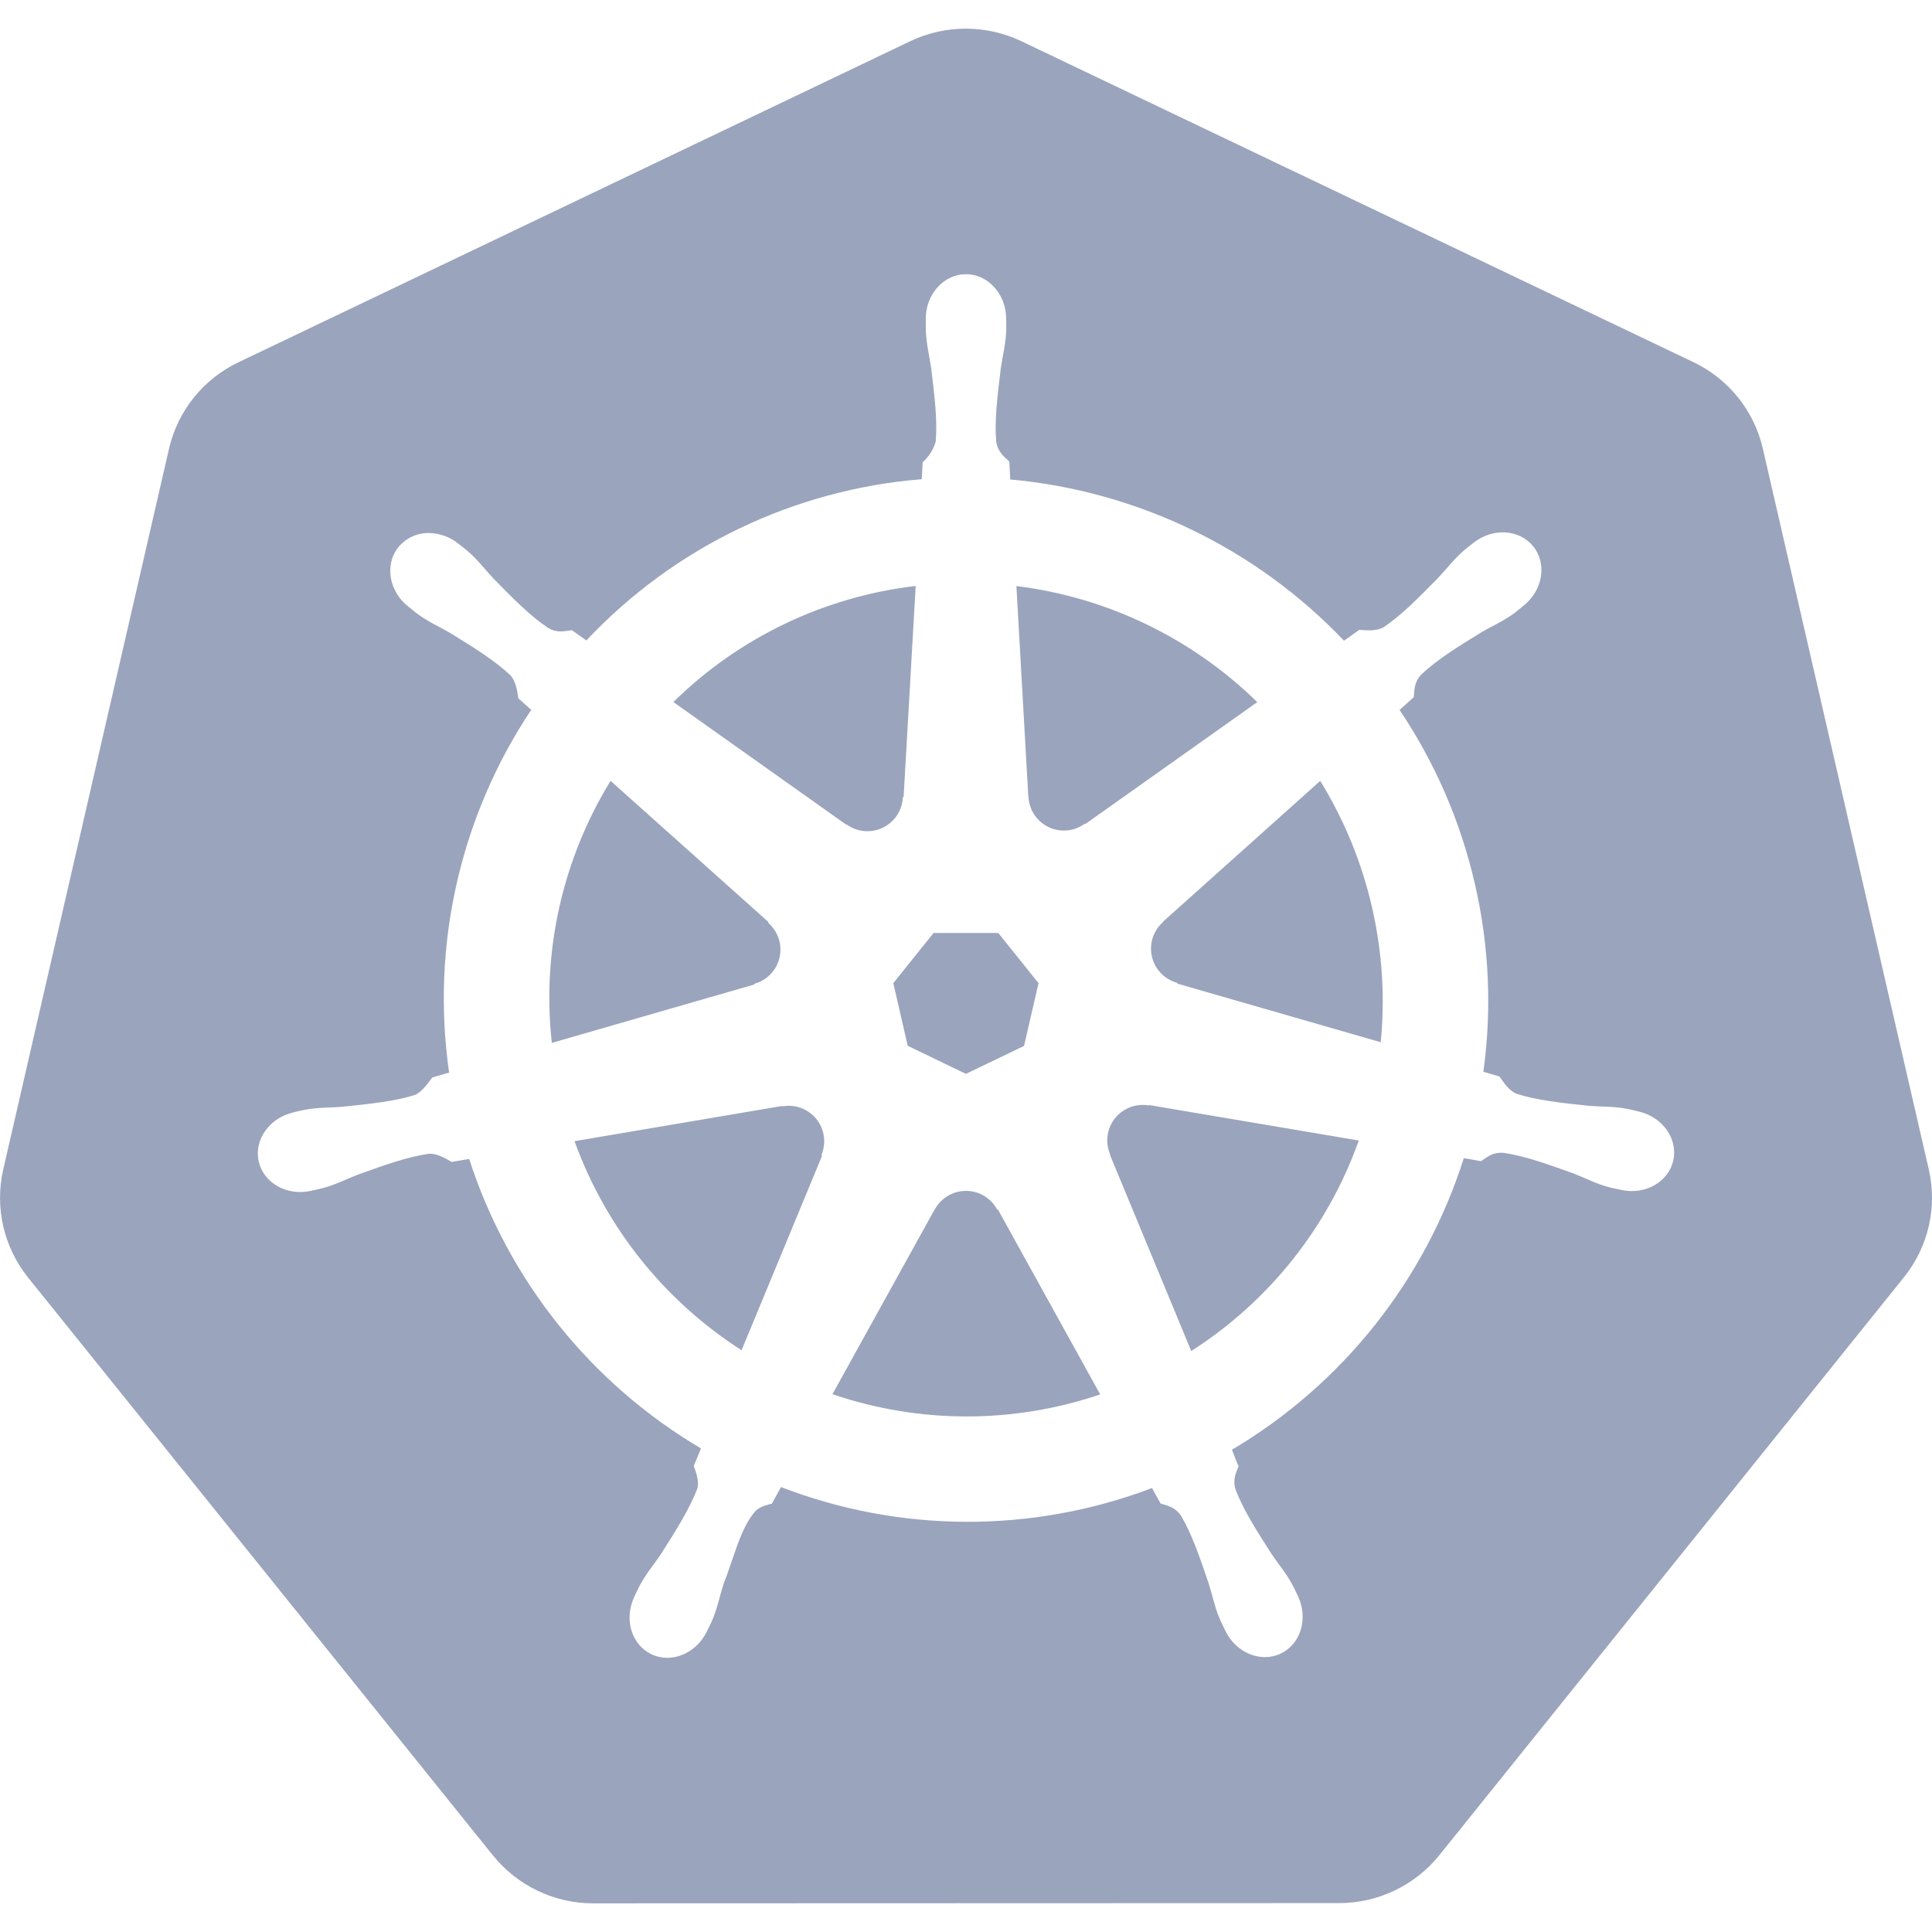
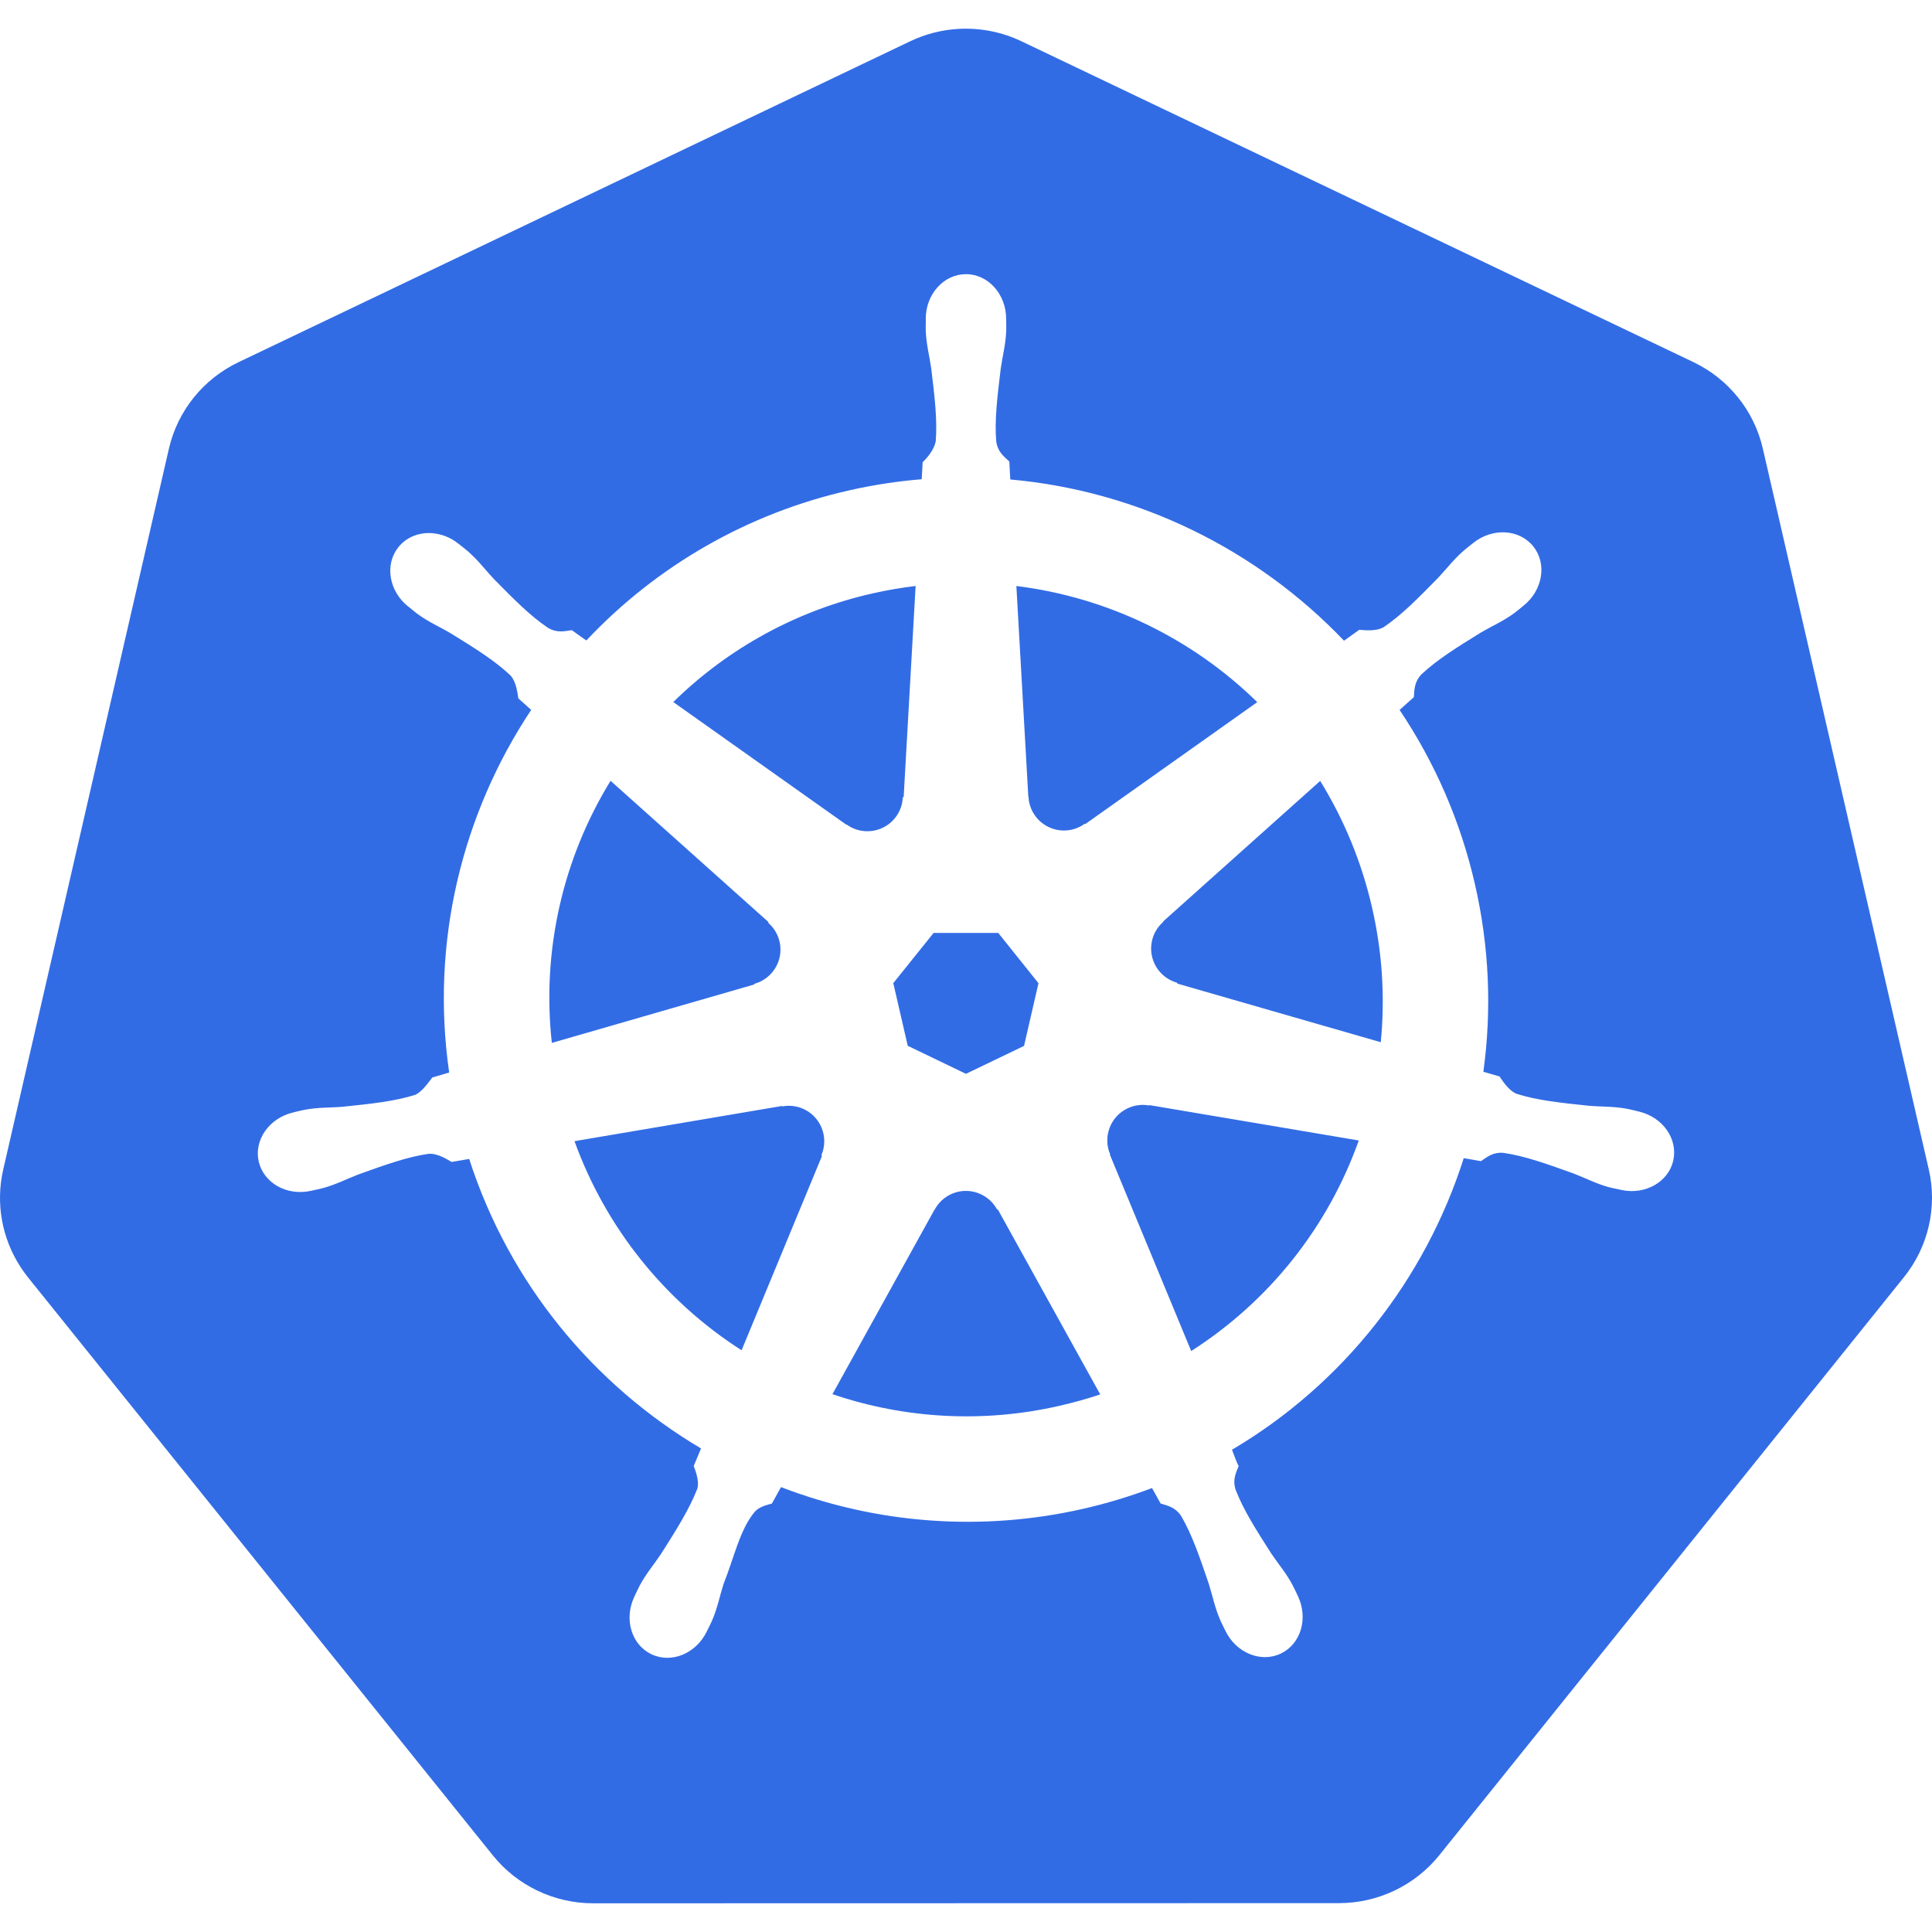
- <svg xmlns="http://www.w3.org/2000/svg" fill="#9aa4bd" role="img" viewBox="0 0 24 24">
-   <path d="M10.204 14.35l.007.01-.999 2.413a5.171 5.171 0 0 1-2.075-2.597l2.578-.437.004.005a.44.44 0 0 1 .484.606zm-.833-2.129a.44.44 0 0 0 .173-.756l.002-.011L7.585 9.7a5.143 5.143 0 0 0-.73 3.255l2.514-.725.002-.009zm1.145-1.98a.44.44 0 0 0 .699-.337l.01-.005.15-2.62a5.144 5.144 0 0 0-3.01 1.442l2.147 1.523.004-.002zm.76 2.75l.723.349.722-.347.18-.78-.5-.623h-.804l-.5.623.179.779zm1.5-3.095a.44.44 0 0 0 .7.336l.008.003 2.134-1.513a5.188 5.188 0 0 0-2.992-1.442l.148 2.615.002.001zm10.876 5.97l-5.773 7.181a1.6 1.6 0 0 1-1.248.594l-9.261.003a1.6 1.6 0 0 1-1.247-.596l-5.776-7.18a1.583 1.583 0 0 1-.307-1.34L2.1 5.573c.108-.47.425-.864.863-1.073L11.305.513a1.606 1.606 0 0 1 1.385 0l8.345 3.985c.438.209.755.604.863 1.073l2.062 8.955c.108.47-.005.963-.308 1.34zm-3.289-2.057c-.042-.01-.103-.026-.145-.034-.174-.033-.315-.025-.479-.038-.35-.037-.638-.067-.895-.148-.105-.04-.18-.165-.216-.216l-.201-.059a6.45 6.45 0 0 0-.105-2.332 6.465 6.465 0 0 0-.936-2.163c.052-.047.15-.133.177-.159.008-.09.001-.183.094-.282.197-.185.444-.338.743-.522.142-.084.273-.137.415-.242.032-.024.076-.062.11-.089.24-.191.295-.52.123-.736-.172-.216-.506-.236-.745-.045-.034.027-.08.062-.111.088-.134.116-.217.23-.33.35-.246.25-.45.458-.673.609-.097.056-.239.037-.303.033l-.19.135a6.545 6.545 0 0 0-4.146-2.003l-.012-.223c-.065-.062-.143-.115-.163-.25-.022-.268.015-.557.057-.905.023-.163.061-.298.068-.475.001-.04-.001-.099-.001-.142 0-.306-.224-.555-.5-.555-.275 0-.499.249-.499.555l.001.014c0 .041-.002.092 0 .128.006.177.044.312.067.475.042.348.078.637.056.906a.545.545 0 0 1-.162.258l-.012.211a6.424 6.424 0 0 0-4.166 2.003 8.373 8.373 0 0 1-.18-.128c-.09.012-.18.04-.297-.029-.223-.15-.427-.358-.673-.608-.113-.12-.195-.234-.329-.349-.03-.026-.077-.062-.111-.088a.594.594 0 0 0-.348-.132.481.481 0 0 0-.398.176c-.172.216-.117.546.123.737l.007.005.104.083c.142.105.272.159.414.242.299.185.546.338.743.522.076.082.09.226.1.288l.16.143a6.462 6.462 0 0 0-1.02 4.506l-.208.06c-.055.072-.133.184-.215.217-.257.081-.546.11-.895.147-.164.014-.305.006-.48.039-.037.007-.09.02-.133.03l-.004.002-.007.002c-.295.071-.484.342-.423.608.061.267.349.429.645.365l.007-.001.01-.003.129-.029c.17-.046.294-.113.448-.172.33-.118.604-.217.87-.256.112-.009.23.069.288.101l.217-.037a6.5 6.5 0 0 0 2.88 3.596l-.09.218c.033.084.069.199.044.282-.097.252-.263.517-.452.813-.091.136-.185.242-.268.399-.02.037-.045.095-.064.134-.128.275-.034.591.213.71.248.12.556-.007.69-.282v-.002c.02-.039.046-.09.062-.127.07-.162.094-.301.144-.458.132-.332.205-.68.387-.897.05-.06.13-.082.215-.105l.113-.205a6.453 6.453 0 0 0 4.609.012l.106.192c.086.028.18.042.256.155.136.232.229.507.342.84.05.156.074.295.145.457.016.037.043.09.062.129.133.276.442.402.69.282.247-.118.341-.435.213-.71-.02-.039-.045-.096-.065-.134-.083-.156-.177-.261-.268-.398-.19-.296-.346-.541-.443-.793-.04-.13.007-.21.038-.294-.018-.022-.059-.144-.083-.202a6.499 6.499 0 0 0 2.88-3.622c.064.01.176.03.213.038.075-.05.144-.114.28-.104.266.039.54.138.87.256.154.06.277.128.448.173.036.01.088.019.13.028l.009.003.007.001c.297.064.584-.098.645-.365.06-.266-.128-.537-.423-.608zM16.4 9.701l-1.95 1.746v.005a.44.44 0 0 0 .173.757l.003.01 2.526.728a5.199 5.199 0 0 0-.108-1.674A5.208 5.208 0 0 0 16.4 9.7zm-4.013 5.325a.437.437 0 0 0-.404-.232.44.44 0 0 0-.372.233h-.002l-1.268 2.292a5.164 5.164 0 0 0 3.326.003l-1.27-2.296h-.01zm1.888-1.293a.44.44 0 0 0-.27.036.44.44 0 0 0-.214.572l-.003.004 1.01 2.438a5.15 5.15 0 0 0 2.081-2.615l-2.6-.44-.004.005z" />
+ <svg xmlns="http://www.w3.org/2000/svg" viewBox="0 0 128 128">
+   <path fill="#326ce5" d="M63.556 1.911a8.51 8.44 0 0 0-3.26.826L15.794 24a8.51 8.44 0 0 0-4.603 5.725L.214 77.484a8.51 8.44 0 0 0 1.154 6.47 8.51 8.44 0 0 0 .485.673l30.799 38.297a8.51 8.44 0 0 0 6.654 3.175l49.393-.011a8.51 8.44 0 0 0 6.654-3.17l30.79-38.303a8.51 8.44 0 0 0 1.644-7.14l-10.996-47.76a8.51 8.44 0 0 0-4.604-5.727L67.681 2.738a8.51 8.44 0 0 0-4.125-.827Zm.44 16.252c1.47 0 2.664 1.327 2.664 2.961 0 .232.014.544.006.758-.034.943-.24 1.662-.364 2.531-.224 1.858-.417 3.4-.3 4.832.105.717.522 1 .869 1.332a63.624 63.624 0 0 0 .062 1.19c8.468.751 16.335 4.625 22.112 10.682l1.011-.723c.343.021 1.1.124 1.618-.176 1.19-.802 2.276-1.915 3.59-3.25.601-.638 1.044-1.245 1.76-1.861.162-.14.409-.328.59-.473 1.278-1.018 3.057-.912 3.974.238.917 1.15.622 2.908-.655 3.928-.18.145-.416.346-.588.473-.758.56-1.456.846-2.212 1.29-1.593.984-2.913 1.8-3.961 2.784-.494.53-.457 1.03-.5 1.508-.148.136-.67.598-.946.848a34.478 34.478 0 0 1 4.99 11.537 34.398 34.398 0 0 1 .56 12.435l1.073.313c.194.274.592.94 1.15 1.156 1.372.431 2.914.59 4.776.785.875.073 1.628.03 2.555.205.222.042.545.13.773.182 1.57.379 2.578 1.822 2.254 3.244-.324 1.422-1.857 2.286-3.437 1.946l-.04-.006c-.016-.004-.033-.012-.05-.016-.221-.048-.497-.098-.69-.148-.91-.245-1.57-.61-2.388-.922-1.763-.632-3.224-1.16-4.647-1.366-.72-.058-1.09.287-1.49.551a39.835 39.835 0 0 0-1.139-.199c-2.552 8.02-7.985 14.966-15.353 19.317.127.306.342.958.443 1.074-.17.449-.421.88-.205 1.572.517 1.34 1.354 2.652 2.363 4.229.488.728.988 1.288 1.428 2.122.105.2.244.507.346.717.685 1.465.183 3.151-1.131 3.785-1.326.639-2.974-.037-3.684-1.51-.1-.208-.244-.485-.33-.683-.377-.864-.507-1.604-.773-2.44-.604-1.772-1.102-3.24-1.827-4.48-.406-.6-.903-.676-1.359-.824-.085-.146-.4-.724-.57-1.024a34.56 34.56 0 0 1-4.57 1.377 34.413 34.413 0 0 1-20.01-1.44l-.604 1.09c-.449.12-.882.244-1.148.561-.97 1.157-1.356 3.016-2.061 4.786-.265.836-.393 1.577-.77 2.441-.086.196-.229.468-.33.676v.008l-.006.006c-.71 1.468-2.352 2.139-3.675 1.502-1.315-.633-1.818-2.32-1.133-3.785.102-.211.236-.517.342-.717.44-.834.94-1.398 1.427-2.127 1.008-1.578 1.895-2.994 2.413-4.334.13-.446-.063-1.057-.237-1.508l.483-1.159c-7.09-4.2-12.688-10.897-15.36-19.181l-1.162.199c-.31-.174-.937-.586-1.531-.539-1.422.206-2.88.733-4.643 1.365-.82.314-1.48.672-2.39.916-.193.052-.47.105-.69.154-.017.004-.034.014-.05.018l-.04.004c-1.58.341-3.112-.523-3.437-1.945-.325-1.422.684-2.865 2.254-3.245l.039-.011.021-.006c.224-.052.51-.125.713-.164.927-.175 1.68-.132 2.555-.205 1.862-.195 3.405-.354 4.775-.785.434-.18.85-.775 1.145-1.155l1.115-.326c-1.25-8.655.864-17.15 5.434-24.027l-.852-.762c-.055-.333-.127-1.101-.537-1.537-1.047-.983-2.366-1.8-3.959-2.783-.756-.445-1.449-.733-2.209-1.293-.16-.12-.376-.3-.55-.444l-.042-.027c-1.278-1.019-1.571-2.778-.654-3.928.516-.647 1.304-.967 2.123-.94a3.168 3.168 0 0 1 1.854.702c.182.143.431.333.593.473.715.614 1.15 1.221 1.752 1.859 1.314 1.334 2.4 2.442 3.592 3.244.626.364 1.107.218 1.582.154.153.113.667.483.961.684a34.262 34.262 0 0 1 17.404-9.943 34.663 34.663 0 0 1 4.815-.74l.062-1.128c.355-.344.753-.837.866-1.377.116-1.43-.073-2.974-.297-4.832-.124-.869-.329-1.588-.364-2.53-.007-.194.004-.462.006-.684 0-.025-.006-.05-.006-.075 0-1.634 1.193-2.959 2.663-2.959zm-3.334 20.66a28.076 28.076 0 0 0-2.84.489 27.438 27.438 0 0 0-13.215 7.201l11.457 8.121.021-.011a2.334 2.334 0 0 0 1.383.449 2.348 2.348 0 0 0 2.346-2.248l.057-.028zm6.675 0 .791 13.95.012.006a2.35 2.35 0 0 0 3.733 1.793l.04.017 11.383-8.07a27.668 27.668 0 0 0-15.959-7.695ZM40.452 51.73a27.432 27.432 0 0 0-3.892 17.365l13.408-3.87.012-.046a2.348 2.348 0 0 0 1.217-.803 2.345 2.345 0 0 0-.295-3.232l.01-.057zm47.014.008-10.402 9.308.006.03a2.329 2.329 0 0 0-.746 1.246 2.35 2.35 0 0 0 1.668 2.789l.011.056L91.48 69.05a27.703 27.703 0 0 0-.58-8.931 27.774 27.774 0 0 0-3.434-8.381ZM61.853 61.81l-2.67 3.324.957 4.153 3.857 1.857 3.848-1.85.957-4.154-2.664-3.33zm13.736 11.395a2.333 2.333 0 0 0-.898.232 2.351 2.351 0 0 0-1.139 3.045l-.017.023L78.92 89.51a27.466 27.466 0 0 0 11.102-13.95l-13.871-2.344-.021.028a2.276 2.276 0 0 0-.542-.04zm-23.293.056a2.378 2.378 0 0 0-.46.04l-.024-.028-13.75 2.332a27.58 27.58 0 0 0 11.07 13.854l5.326-12.873-.039-.053a2.326 2.326 0 0 0 .131-1.446 2.349 2.349 0 0 0-2.254-1.826zm11.616 5.64a2.351 2.351 0 0 0-1.987 1.241h-.012l-6.761 12.225a27.542 27.542 0 0 0 15.031.773 28.056 28.056 0 0 0 2.71-.756l-6.78-12.248h-.051a2.337 2.337 0 0 0-1.053-1.002 2.32 2.32 0 0 0-1.097-.232z" />
</svg>
